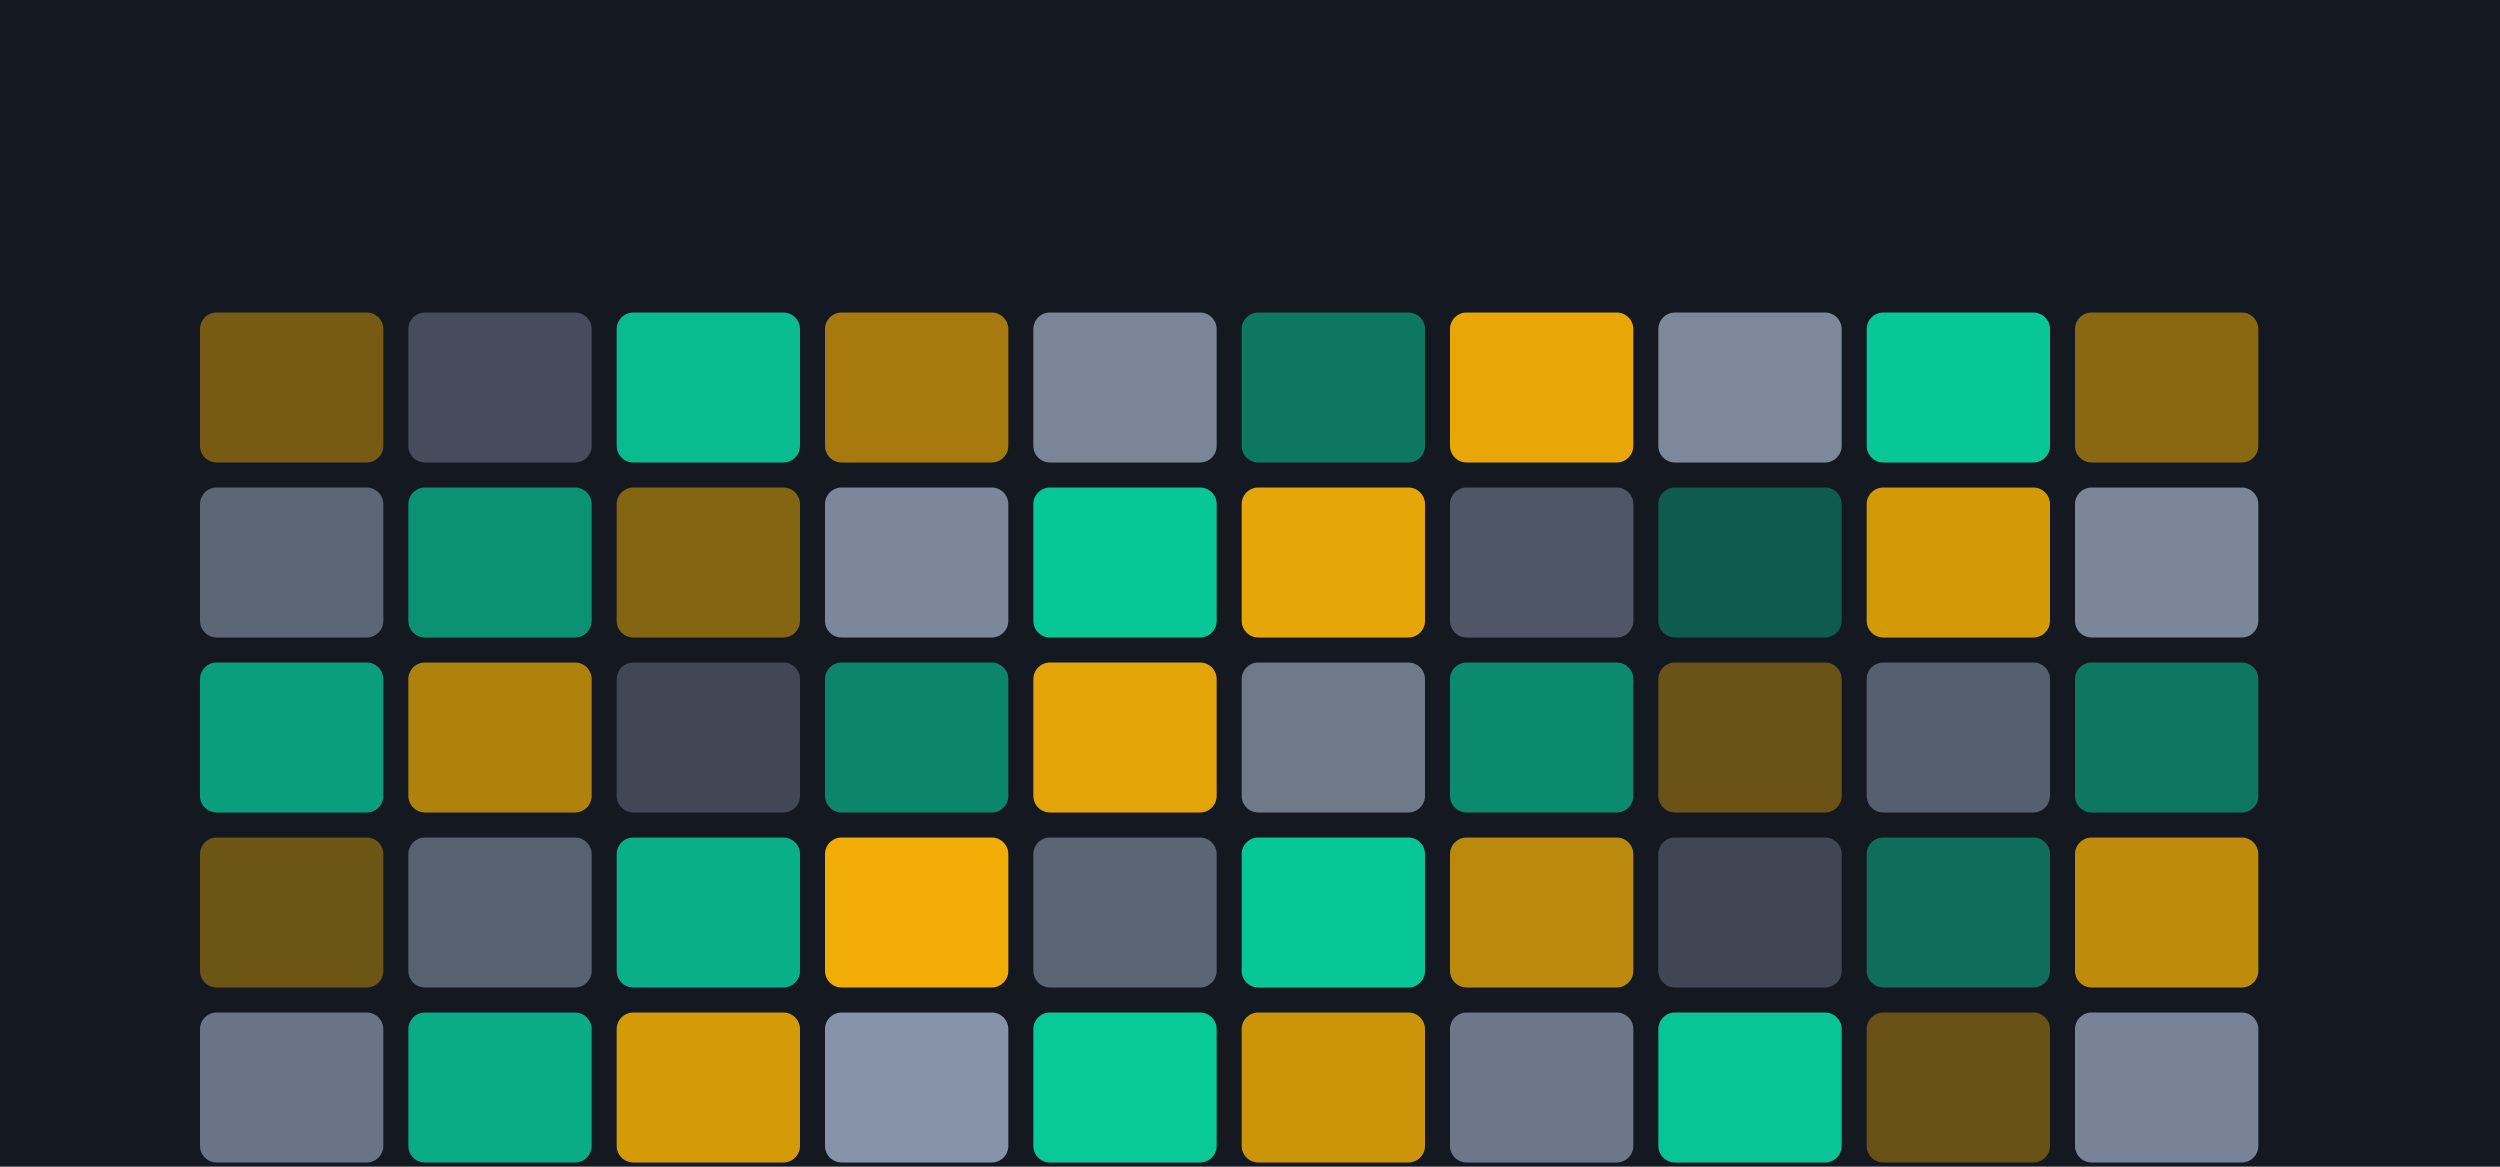
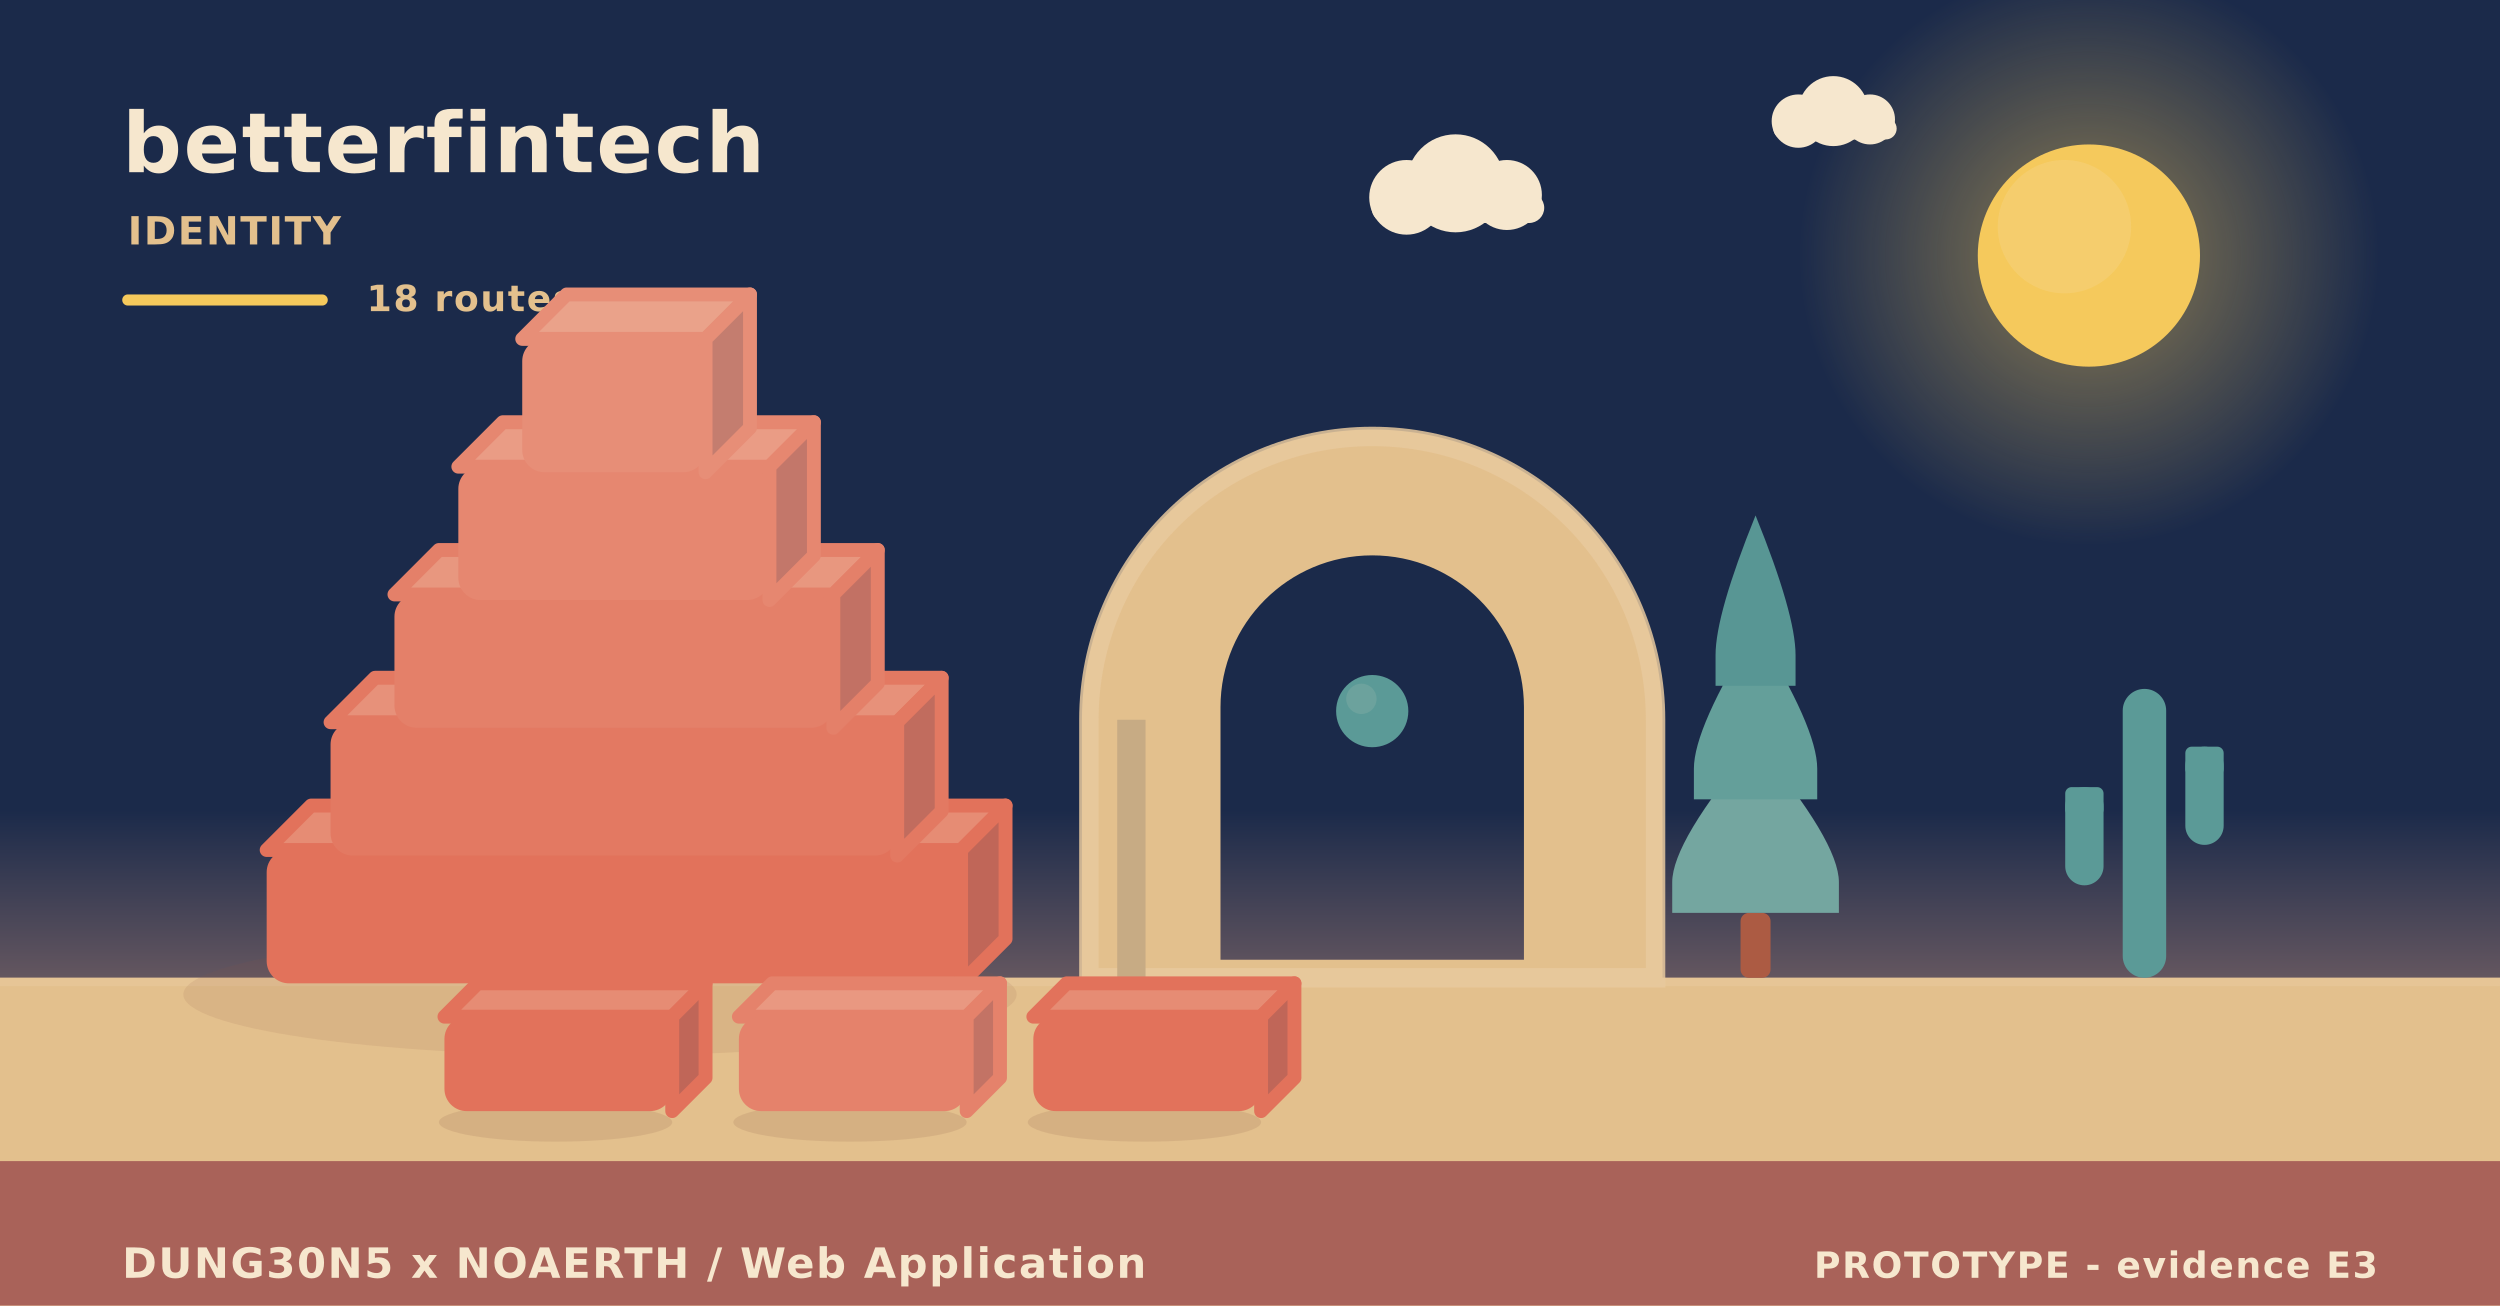
- <svg xmlns="http://www.w3.org/2000/svg" viewBox="0 0 1200 560" width="1200" height="560" role="img" aria-label="betterfintech hero">
-   <rect width="1200" height="560" fill="#141821" />
-   <defs>
-     <linearGradient id="gh" x1="0" y1="0" x2="1" y2="1">
-       <stop offset="0%" stop-color="#ffb703" />
-       <stop offset="100%" stop-color="#8d99ae" />
-     </linearGradient>
-   </defs>
-   <rect x="96.00" y="150.00" width="88.00" height="72.00" rx="8.00" fill="#ffb703" opacity="0.42" />
-   <rect x="196.00" y="150.00" width="88.00" height="72.00" rx="8.00" fill="#8d99ae" opacity="0.41" />
-   <rect x="296.00" y="150.00" width="88.00" height="72.00" rx="8.00" fill="#06d6a0" opacity="0.86" />
-   <rect x="396.00" y="150.00" width="88.00" height="72.00" rx="8.00" fill="#ffb703" opacity="0.62" />
-   <rect x="496.00" y="150.00" width="88.00" height="72.00" rx="8.00" fill="#8d99ae" opacity="0.84" />
-   <rect x="596.00" y="150.00" width="88.00" height="72.00" rx="8.00" fill="#06d6a0" opacity="0.50" />
-   <rect x="696.00" y="150.00" width="88.00" height="72.00" rx="8.00" fill="#ffb703" opacity="0.90" />
-   <rect x="796.00" y="150.00" width="88.00" height="72.00" rx="8.00" fill="#8d99ae" opacity="0.87" />
-   <rect x="896.00" y="150.00" width="88.00" height="72.00" rx="8.00" fill="#06d6a0" opacity="0.92" />
-   <rect x="996.00" y="150.00" width="88.00" height="72.00" rx="8.00" fill="#ffb703" opacity="0.50" />
-   <rect x="96.00" y="234.00" width="88.00" height="72.00" rx="8.00" fill="#8d99ae" opacity="0.60" />
-   <rect x="196.00" y="234.00" width="88.00" height="72.00" rx="8.00" fill="#06d6a0" opacity="0.64" />
-   <rect x="296.00" y="234.00" width="88.00" height="72.00" rx="8.00" fill="#ffb703" opacity="0.48" />
-   <rect x="396.00" y="234.00" width="88.00" height="72.00" rx="8.00" fill="#8d99ae" opacity="0.86" />
-   <rect x="496.00" y="234.00" width="88.00" height="72.00" rx="8.00" fill="#06d6a0" opacity="0.92" />
-   <rect x="596.00" y="234.00" width="88.00" height="72.00" rx="8.00" fill="#ffb703" opacity="0.89" />
-   <rect x="696.00" y="234.00" width="88.00" height="72.00" rx="8.00" fill="#8d99ae" opacity="0.49" />
-   <rect x="796.00" y="234.00" width="88.00" height="72.00" rx="8.00" fill="#06d6a0" opacity="0.36" />
-   <rect x="896.00" y="234.00" width="88.00" height="72.00" rx="8.00" fill="#ffb703" opacity="0.81" />
-   <rect x="996.00" y="234.00" width="88.00" height="72.00" rx="8.00" fill="#8d99ae" opacity="0.85" />
-   <rect x="96.00" y="318.00" width="88.00" height="72.00" rx="8.00" fill="#06d6a0" opacity="0.71" />
-   <rect x="196.00" y="318.00" width="88.00" height="72.00" rx="8.00" fill="#ffb703" opacity="0.66" />
-   <rect x="296.00" y="318.00" width="88.00" height="72.00" rx="8.00" fill="#8d99ae" opacity="0.37" />
-   <rect x="396.00" y="318.00" width="88.00" height="72.00" rx="8.00" fill="#06d6a0" opacity="0.58" />
-   <rect x="496.00" y="318.00" width="88.00" height="72.00" rx="8.00" fill="#ffb703" opacity="0.88" />
-   <rect x="596.00" y="318.00" width="88.00" height="72.00" rx="8.00" fill="#8d99ae" opacity="0.75" />
-   <rect x="696.00" y="318.00" width="88.00" height="72.00" rx="8.00" fill="#06d6a0" opacity="0.60" />
-   <rect x="796.00" y="318.00" width="88.00" height="72.00" rx="8.00" fill="#ffb703" opacity="0.37" />
-   <rect x="896.00" y="318.00" width="88.00" height="72.00" rx="8.00" fill="#8d99ae" opacity="0.55" />
-   <rect x="996.00" y="318.00" width="88.00" height="72.00" rx="8.00" fill="#06d6a0" opacity="0.50" />
-   <rect x="96.00" y="402.00" width="88.00" height="72.00" rx="8.00" fill="#ffb703" opacity="0.38" />
-   <rect x="196.00" y="402.00" width="88.00" height="72.00" rx="8.00" fill="#8d99ae" opacity="0.56" />
-   <rect x="296.00" y="402.00" width="88.00" height="72.00" rx="8.00" fill="#06d6a0" opacity="0.80" />
-   <rect x="396.00" y="402.00" width="88.00" height="72.00" rx="8.00" fill="#ffb703" opacity="0.94" />
-   <rect x="496.00" y="402.00" width="88.00" height="72.00" rx="8.00" fill="#8d99ae" opacity="0.59" />
-   <rect x="596.00" y="402.00" width="88.00" height="72.00" rx="8.00" fill="#06d6a0" opacity="0.92" />
-   <rect x="696.00" y="402.00" width="88.00" height="72.00" rx="8.00" fill="#ffb703" opacity="0.71" />
-   <rect x="796.00" y="402.00" width="88.00" height="72.00" rx="8.00" fill="#8d99ae" opacity="0.36" />
-   <rect x="896.00" y="402.00" width="88.00" height="72.00" rx="8.00" fill="#06d6a0" opacity="0.45" />
-   <rect x="996.00" y="402.00" width="88.00" height="72.00" rx="8.00" fill="#ffb703" opacity="0.72" />
-   <rect x="96.00" y="486.00" width="88.00" height="72.00" rx="8.00" fill="#8d99ae" opacity="0.71" />
-   <rect x="196.00" y="486.00" width="88.00" height="72.00" rx="8.00" fill="#06d6a0" opacity="0.78" />
-   <rect x="296.00" y="486.00" width="88.00" height="72.00" rx="8.00" fill="#ffb703" opacity="0.82" />
-   <rect x="396.00" y="486.00" width="88.00" height="72.00" rx="8.00" fill="#8d99ae" opacity="0.95" />
-   <rect x="496.00" y="486.00" width="88.00" height="72.00" rx="8.00" fill="#06d6a0" opacity="0.93" />
-   <rect x="596.00" y="486.00" width="88.00" height="72.00" rx="8.00" fill="#ffb703" opacity="0.78" />
-   <rect x="696.00" y="486.00" width="88.00" height="72.00" rx="8.00" fill="#8d99ae" opacity="0.74" />
-   <rect x="796.00" y="486.00" width="88.00" height="72.00" rx="8.00" fill="#06d6a0" opacity="0.91" />
-   <rect x="896.00" y="486.00" width="88.00" height="72.00" rx="8.00" fill="#ffb703" opacity="0.36" />
-   <rect x="996.00" y="486.00" width="88.00" height="72.00" rx="8.00" fill="#8d99ae" opacity="0.83" />
+ <svg xmlns="http://www.w3.org/2000/svg" width="900" height="470" viewBox="0 0 900 470" role="img" aria-label="betterfintech - identity">
+   <linearGradient id="skyh" x1="0" y1="0" x2="0" y2="1">
+     <stop offset="0" stop-color="#1b2a4a" />
+     <stop offset="0.62" stop-color="#1b2a4a" />
+     <stop offset="1" stop-color="#f3ad8a" />
+   </linearGradient>
+   <rect width="900" height="470" fill="url(#skyh)" />
+   <radialGradient id="sunh">
+     <stop offset="0.35" stop-color="#f5c95c" stop-opacity="0.34" />
+     <stop offset="1" stop-color="#f5c95c" stop-opacity="0" />
+   </radialGradient>
+   <circle cx="752" cy="92" r="104" fill="url(#sunh)" />
+   <circle cx="752" cy="92" r="40" fill="#f5c95c" />
+   <circle cx="743.2" cy="81.6" r="24" fill="#f5d27e" opacity="0.5" />
+   <g>
+     <circle cx="524" cy="66" r="17.64" fill="#f6e7ce" />
+     <circle cx="506.36" cy="71.04" r="13.44" fill="#f6e7ce" />
+     <circle cx="542.48" cy="70.2" r="12.6" fill="#f6e7ce" />
+     <rect x="493.76" y="69.36" width="62.16" height="10.92" rx="5.46" fill="#f6e7ce" />
+   </g>
+   <g>
+     <circle cx="660" cy="40" r="12.6" fill="#f6e7ce" />
+     <circle cx="647.4" cy="43.6" r="9.6" fill="#f6e7ce" />
+     <circle cx="673.2" cy="43" r="9" fill="#f6e7ce" />
+     <rect x="638.4" y="42.4" width="44.4" height="7.8" rx="3.9" fill="#f6e7ce" />
+   </g>
+   <rect x="0" y="352" width="900" height="118" fill="#e3c08d" />
+   <rect x="0" y="352" width="900" height="3" fill="#e6c596" />
+   <text x="44" y="62" font-family="Verdana,DejaVu Sans,sans-serif" font-size="30" font-weight="700" letter-spacing="0.6" fill="#f6e7ce" text-anchor="start">betterfintech</text>
+   <text x="46" y="88" font-family="Verdana,DejaVu Sans,sans-serif" font-size="14" font-weight="700" letter-spacing="0.6" fill="#e3c08d" text-anchor="start">IDENTITY</text>
+   <rect x="44" y="106" width="74" height="4" rx="2" fill="#f5c95c" />
+   <text x="132" y="112" font-family="Verdana,DejaVu Sans,sans-serif" font-size="13" font-weight="700" letter-spacing="0.6" fill="#e3c08d" text-anchor="start">18 routes</text>
+   <ellipse cx="216" cy="358" rx="150" ry="22" fill="rgba(138,90,68,0.11)" />
+   <path d="M96,306 L346,306 L362,290 L112,290 Z" fill="#e68c74" stroke="#e2725b" stroke-width="5" stroke-linejoin="round" />
+   <path d="M346,306 L362,290 L362,338 L346,354 Z" fill="#c06658" stroke="#e2725b" stroke-width="5" stroke-linejoin="round" />
+   <rect x="96" y="306" width="250" height="48" rx="8" fill="#e2725b" />
+   <path d="M119,260 L323,260 L339,244 L135,244 Z" fill="#e7917a" stroke="#e37962" stroke-width="5" stroke-linejoin="round" />
+   <path d="M323,260 L339,244 L339,292 L323,308 Z" fill="#c16c5e" stroke="#e37962" stroke-width="5" stroke-linejoin="round" />
+   <rect x="119" y="260" width="204" height="48" rx="8" fill="#e37962" />
+   <path d="M142,214 L300,214 L316,198 L158,198 Z" fill="#e8977f" stroke="#e48069" stroke-width="5" stroke-linejoin="round" />
+   <path d="M300,214 L316,198 L316,246 L300,262 Z" fill="#c27164" stroke="#e48069" stroke-width="5" stroke-linejoin="round" />
+   <rect x="142" y="214" width="158" height="48" rx="8" fill="#e48069" />
+   <path d="M165,168 L277,168 L293,152 L181,152 Z" fill="#ea9c85" stroke="#e68770" stroke-width="5" stroke-linejoin="round" />
+   <path d="M277,168 L293,152 L293,200 L277,216 Z" fill="#c3776a" stroke="#e68770" stroke-width="5" stroke-linejoin="round" />
+   <rect x="165" y="168" width="112" height="48" rx="8" fill="#e68770" />
+   <path d="M188,122 L254,122 L270,106 L204,106 Z" fill="#eaa28a" stroke="#e78e77" stroke-width="5" stroke-linejoin="round" />
+   <path d="M254,122 L270,106 L270,154 L254,170 Z" fill="#c47d6f" stroke="#e78e77" stroke-width="5" stroke-linejoin="round" />
+   <rect x="188" y="122" width="66" height="48" rx="8" fill="#e78e77" />
+   <path d="M392,352 L392,259.12 A102,102 0 0 1 596,259.12 L596,352 Z M436.88,348 L436.88,254.55 A57.12,57.12 0 0 1 551.12,254.55 L551.12,348 Z" fill="#e3c08d" fill-rule="evenodd" stroke="#e3c08d" stroke-width="5" stroke-linejoin="round" />
+   <path d="M392,352 L392,259.12 A102,102 0 0 1 596,259.12 L596,352 Z" fill="none" stroke="#e8c99d" stroke-width="7" stroke-linecap="round" opacity="0.85" />
+   <rect x="402.2" y="259.12" width="10.2" height="92.88" fill="#c7ab84" />
+   <circle cx="494" cy="256" r="13" fill="#5b9a97" />
+   <circle cx="490.1" cy="251.58" r="5.46" fill="#7aa9a2" opacity="0.55" />
+   <rect x="626.6" y="328.64" width="10.8" height="23.36" rx="3" fill="#ac5b43" />
+   <path d="M632,267.32 Q602,302.89 602,317.6 Q602,328.64 602,328.64 L662,328.64 Q662,328.64 662,317.6 Q662,302.89 632,267.32 Z" fill="#74a6a0" />
+   <path d="M632,226.44 Q609.8,262.01 609.8,276.72 Q609.8,287.76 609.8,287.76 L654.2,287.76 Q654.2,287.76 654.2,276.72 Q654.2,262.01 632,226.44 Z" fill="#649f9a" />
+   <path d="M632,185.56 Q617.6,221.13 617.6,235.84 Q617.6,246.88 617.6,246.88 L646.4,246.88 Q646.4,246.88 646.4,235.84 Q646.4,221.13 632,185.56 Z" fill="#589694" />
+   <rect x="764.18" y="248" width="15.64" height="104" rx="7.82" fill="#5b9a97" />
+   <rect x="743.48" y="283.36" width="13.8" height="35.36" rx="6.9" fill="#5b9a97" />
+   <rect x="743.48" y="283.36" width="13.8" height="10.4" rx="2.3" fill="#5b9a97" />
+   <rect x="786.72" y="268.8" width="13.8" height="35.36" rx="6.9" fill="#5b9a97" />
+   <rect x="786.72" y="268.8" width="13.8" height="10.4" rx="2.3" fill="#5b9a97" />
+   <ellipse cx="200" cy="404" rx="42" ry="7" fill="rgba(138,90,68,0.15)" />
+   <path d="M160,366 L242,366 L254,354 L172,354 Z" fill="#e68c74" stroke="#e2725b" stroke-width="5" stroke-linejoin="round" />
+   <path d="M242,366 L254,354 L254,388 L242,400 Z" fill="#c06658" stroke="#e2725b" stroke-width="5" stroke-linejoin="round" />
+   <rect x="160" y="366" width="82" height="34" rx="8" fill="#e2725b" />
+   <ellipse cx="306" cy="404" rx="42" ry="7" fill="rgba(138,90,68,0.15)" />
+   <path d="M266,366 L348,366 L360,354 L278,354 Z" fill="#e99881" stroke="#e5826b" stroke-width="5" stroke-linejoin="round" />
+   <path d="M348,366 L360,354 L360,388 L348,400 Z" fill="#c37365" stroke="#e5826b" stroke-width="5" stroke-linejoin="round" />
+   <rect x="266" y="366" width="82" height="34" rx="8" fill="#e5826b" />
+   <ellipse cx="412" cy="404" rx="42" ry="7" fill="rgba(138,90,68,0.15)" />
+   <path d="M372,366 L454,366 L466,354 L384,354 Z" fill="#e68c74" stroke="#e2725b" stroke-width="5" stroke-linejoin="round" />
+   <path d="M454,366 L466,354 L466,388 L454,400 Z" fill="#c06658" stroke="#e2725b" stroke-width="5" stroke-linejoin="round" />
+   <rect x="372" y="366" width="82" height="34" rx="8" fill="#e2725b" />
+   <rect x="0" y="418" width="900" height="52" rx="0" fill="#a65c56" opacity="0.94" />
+   <text x="44" y="460" font-family="Verdana,DejaVu Sans,sans-serif" font-size="15" font-weight="700" letter-spacing="0.6" fill="#f6e7ce" text-anchor="start">DUNG30N5 x NOAERTH  /  Web Application</text>
+   <text x="856" y="460" font-family="Verdana,DejaVu Sans,sans-serif" font-size="13" font-weight="700" letter-spacing="0.6" fill="#f6e7ce" text-anchor="end">PROTOTYPE  -  evidence E3</text>
</svg>
